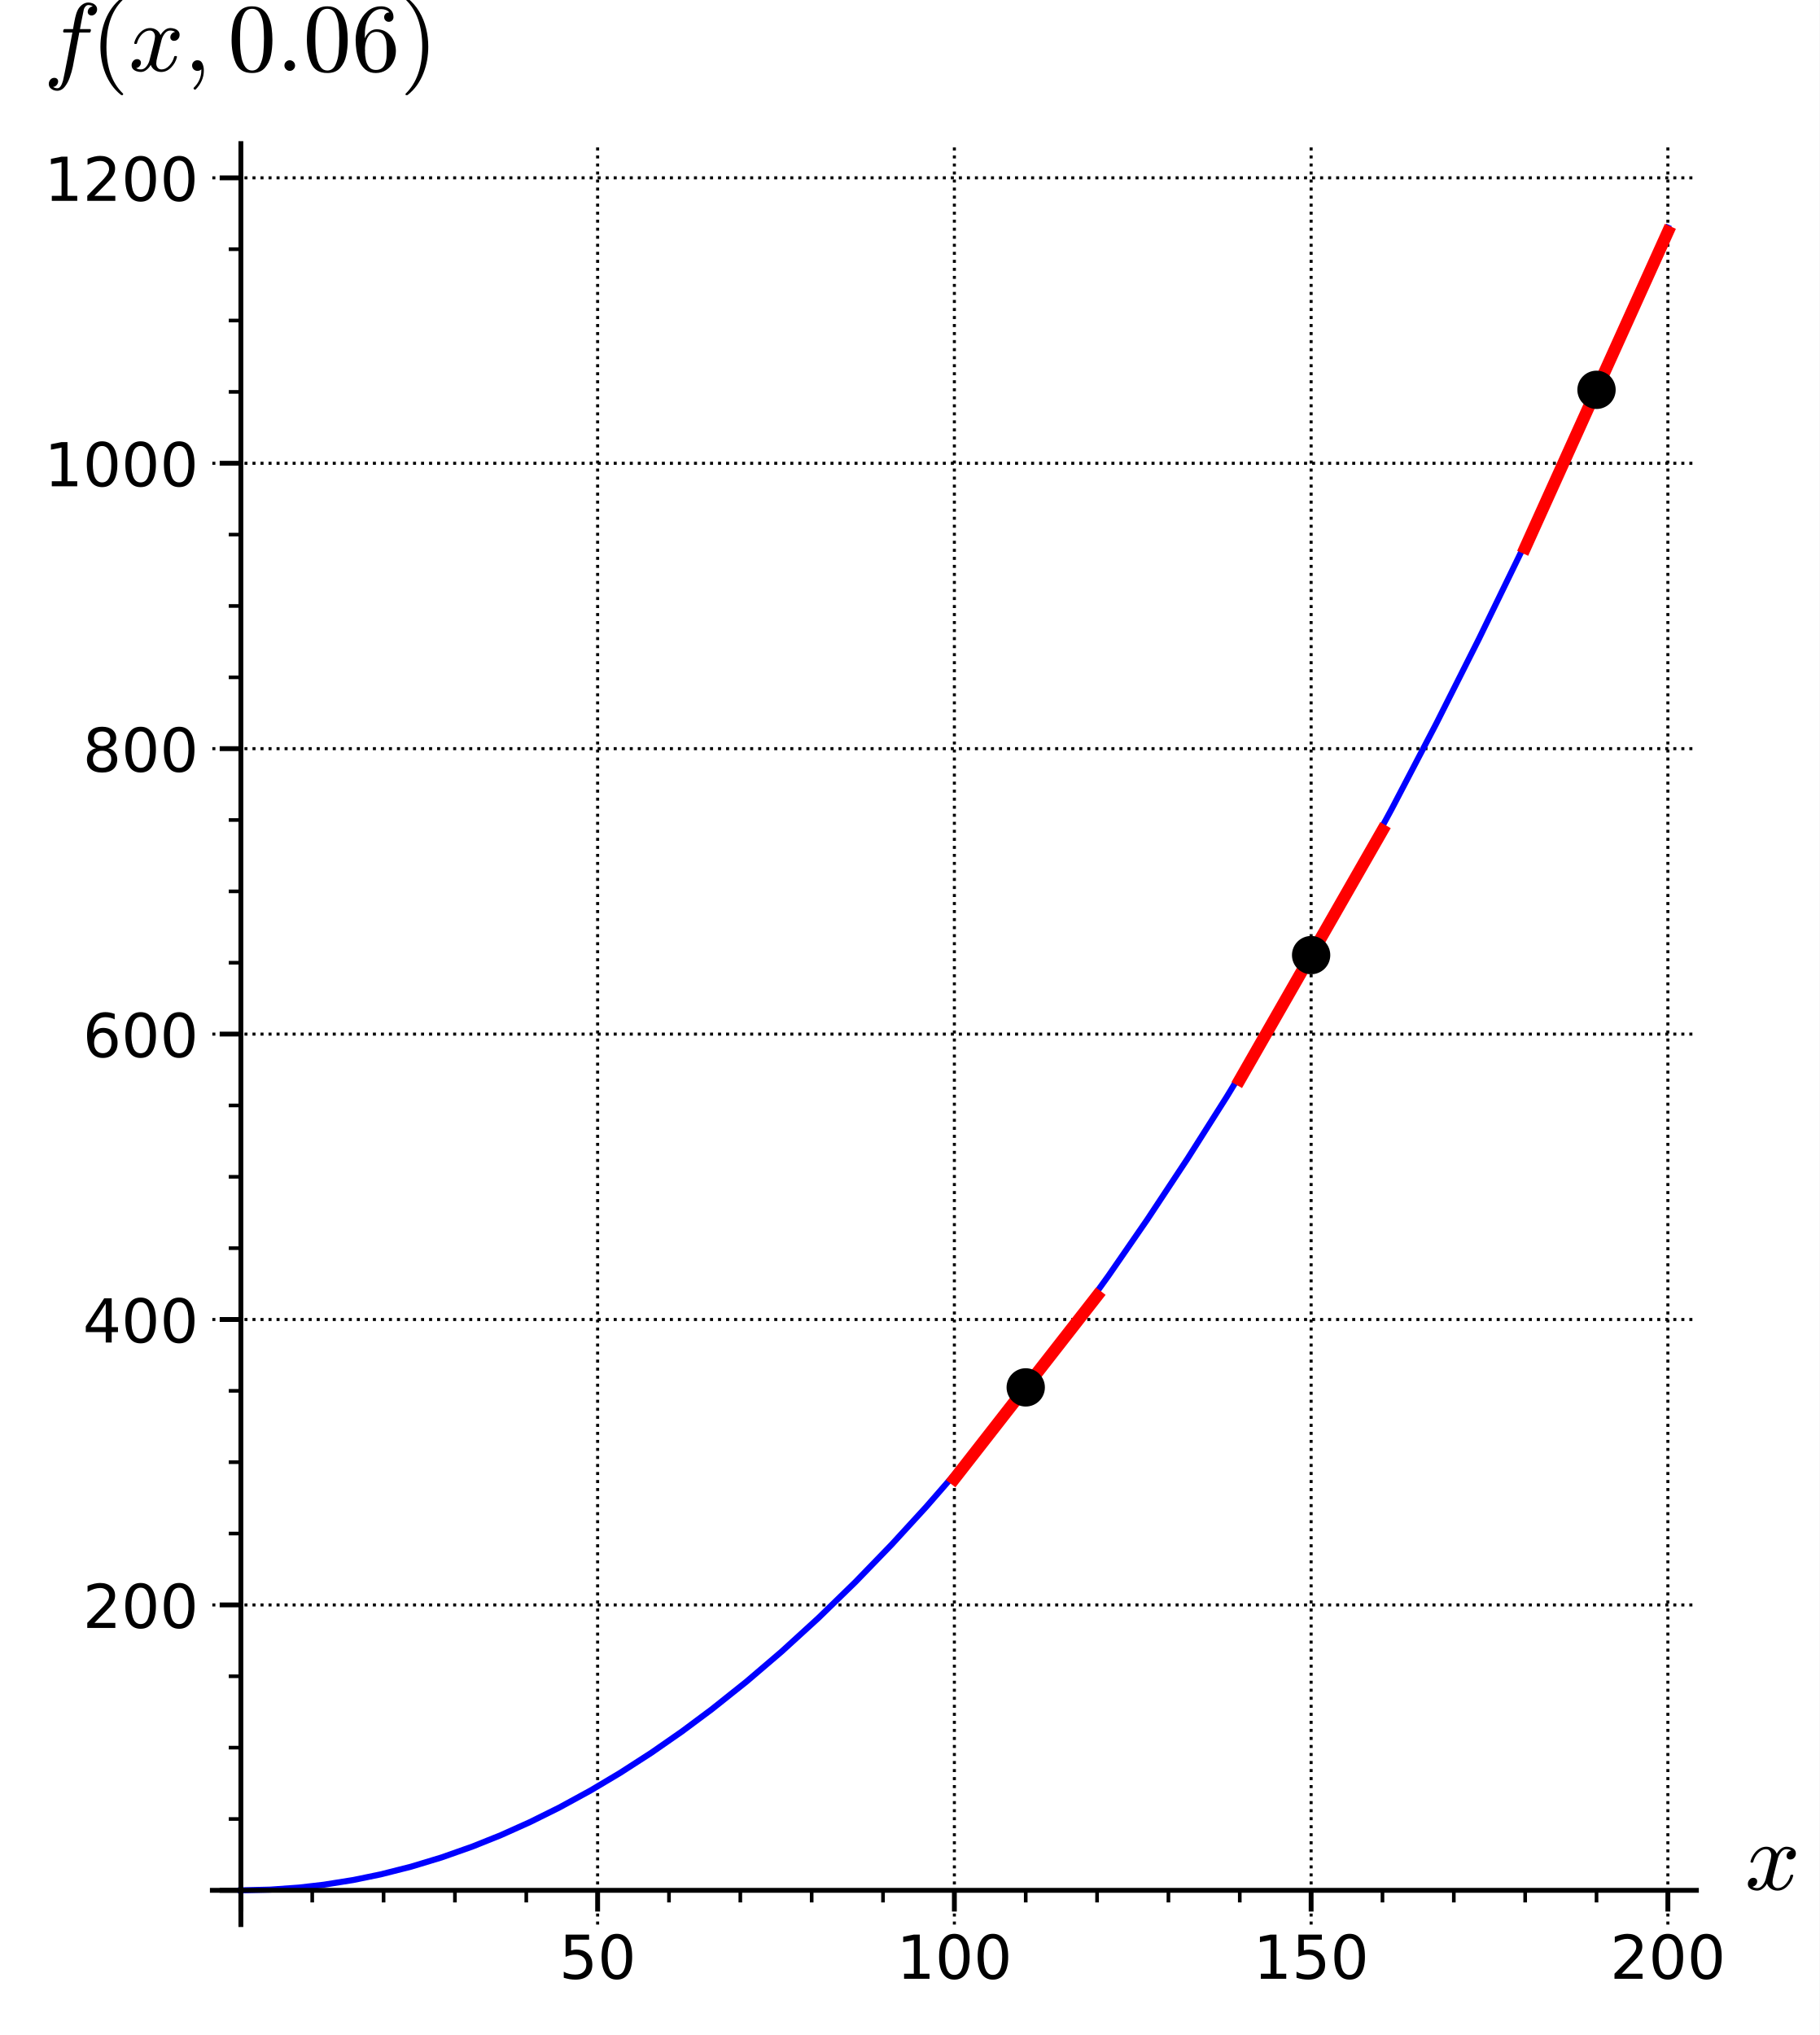
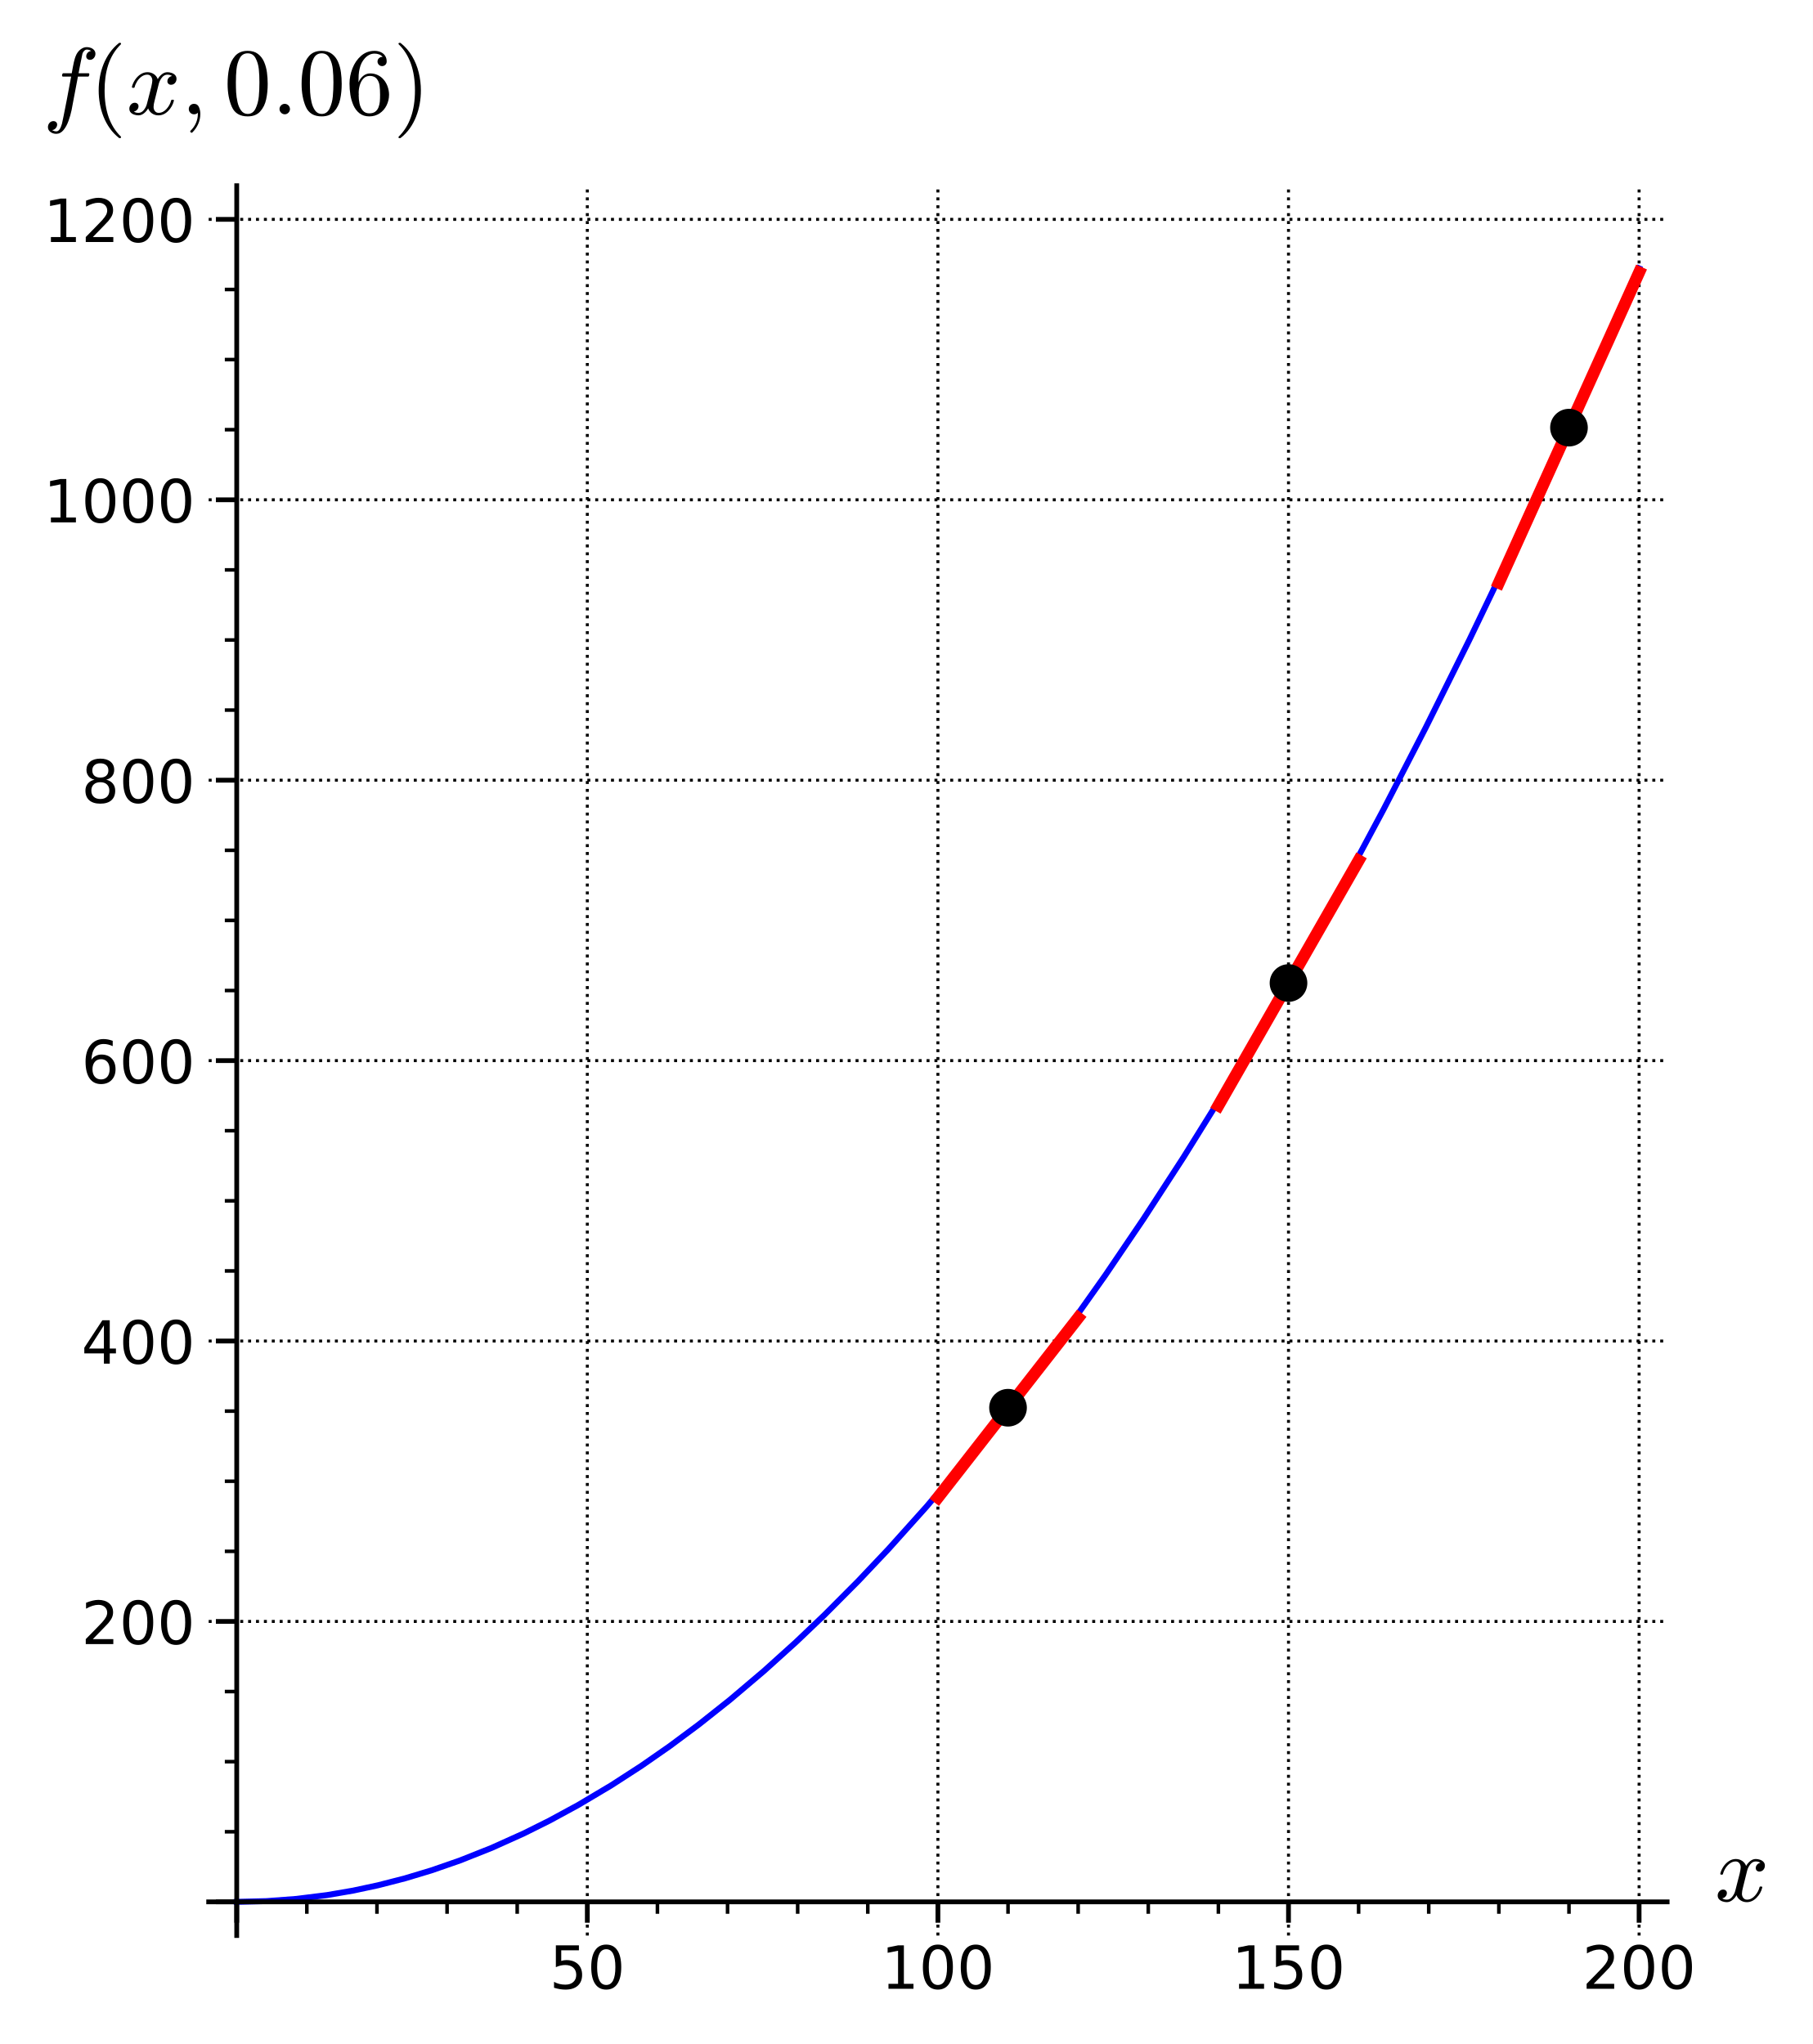
- <svg xmlns="http://www.w3.org/2000/svg" xmlns:xlink="http://www.w3.org/1999/xlink" width="300.354pt" height="335.883pt" viewBox="0 0 300.354 335.883" version="1.1">
+ <svg xmlns="http://www.w3.org/2000/svg" xmlns:xlink="http://www.w3.org/1999/xlink" width="304.494pt" height="343.383pt" viewBox="0 0 304.494 343.383" version="1.1">
  <defs>
    <style type="text/css">*{stroke-linejoin: round; stroke-linecap: butt}</style>
  </defs>
  <g id="figure_1">
    <g id="patch_1">
-       <path d="M 0 335.883  L 300.354 335.883  L 300.354 0  L 0 0  z " style="fill: #ffffff" />
+       <path d="M 0 343.383  L 304.494 343.383  L 304.494 0  L 0 0  z " style="fill: #ffffff" />
    </g>
    <g id="axes_1">
      <g id="patch_2">
-         <path d="M 35.049 317.658  L 280.014 317.658  L 280.014 23.7  L 35.049 23.7  z " style="fill: #ffffff" />
+         <path d="M 35.049 325.158  L 280.014 325.158  L 280.014 31.2  L 35.049 31.2  z " style="fill: #ffffff" />
      </g>
      <g id="matplotlib.axis_1">
        <g id="xtick_1">
          <g id="line2d_1">
-             <path d="M 39.76 317.658  L 39.76 23.7  " clip-path="url(#p3b040b413e)" style="fill: none; stroke-dasharray: 0.5,0.825; stroke-dashoffset: 0; stroke: #000000; stroke-width: 0.5" />
+             <path d="M 39.76 325.158  L 39.76 31.2  " clip-path="url(#p35eb218e7b)" style="fill: none; stroke-dasharray: 0.5,0.825; stroke-dashoffset: 0; stroke: #000000; stroke-width: 0.5" />
          </g>
          <g id="line2d_2">
            <defs>
-               <path id="m3764ca514b" d="M 0 0  L 0 3.5  " style="stroke: #000000; stroke-width: 0.8" />
+               <path id="mc2c053488d" d="M 0 0  L 0 3.5  " style="stroke: #000000; stroke-width: 0.8" />
            </defs>
            <g>
-               <use xlink:href="#m3764ca514b" x="39.76" y="312.005" style="stroke: #000000; stroke-width: 0.8" />
+               <use xlink:href="#mc2c053488d" x="39.76" y="319.505" style="stroke: #000000; stroke-width: 0.8" />
            </g>
          </g>
        </g>
        <g id="xtick_2">
          <g id="line2d_3">
-             <path d="M 98.646 317.658  L 98.646 23.7  " clip-path="url(#p3b040b413e)" style="fill: none; stroke-dasharray: 0.5,0.825; stroke-dashoffset: 0; stroke: #000000; stroke-width: 0.5" />
+             <path d="M 98.646 325.158  L 98.646 31.2  " clip-path="url(#p35eb218e7b)" style="fill: none; stroke-dasharray: 0.5,0.825; stroke-dashoffset: 0; stroke: #000000; stroke-width: 0.5" />
          </g>
          <g id="line2d_4">
            <g>
-               <use xlink:href="#m3764ca514b" x="98.646" y="312.005" style="stroke: #000000; stroke-width: 0.8" />
+               <use xlink:href="#mc2c053488d" x="98.646" y="319.505" style="stroke: #000000; stroke-width: 0.8" />
            </g>
          </g>
          <g id="text_1">
-             <g transform="translate(92.28323 326.6029) scale(0.1 -0.1)">
+             <g transform="translate(92.28323 334.1029)scale(0.1 -0.1)">
              <defs>
                <path id="DejaVuSans-35" d="M 691 4666  L 3169 4666  L 3169 4134  L 1269 4134  L 1269 2991  Q 1406 3038 1543 3061  Q 1681 3084 1819 3084  Q 2600 3084 3056 2656  Q 3513 2228 3513 1497  Q 3513 744 3044 326  Q 2575 -91 1722 -91  Q 1428 -91 1123 -41  Q 819 9 494 109  L 494 744  Q 775 591 1075 516  Q 1375 441 1709 441  Q 2250 441 2565 725  Q 2881 1009 2881 1497  Q 2881 1984 2565 2268  Q 2250 2553 1709 2553  Q 1456 2553 1204 2497  Q 953 2441 691 2322  L 691 4666  z " transform="scale(0.015625)" />
                <path id="DejaVuSans-30" d="M 2034 4250  Q 1547 4250 1301 3770  Q 1056 3291 1056 2328  Q 1056 1369 1301 889  Q 1547 409 2034 409  Q 2525 409 2770 889  Q 3016 1369 3016 2328  Q 3016 3291 2770 3770  Q 2525 4250 2034 4250  z M 2034 4750  Q 2819 4750 3233 4129  Q 3647 3509 3647 2328  Q 3647 1150 3233 529  Q 2819 -91 2034 -91  Q 1250 -91 836 529  Q 422 1150 422 2328  Q 422 3509 836 4129  Q 1250 4750 2034 4750  z " transform="scale(0.015625)" />
              </defs>
              <use xlink:href="#DejaVuSans-35" />
              <use xlink:href="#DejaVuSans-30" x="63.623" />
            </g>
          </g>
        </g>
        <g id="xtick_3">
          <g id="line2d_5">
-             <path d="M 157.531 317.658  L 157.531 23.7  " clip-path="url(#p3b040b413e)" style="fill: none; stroke-dasharray: 0.5,0.825; stroke-dashoffset: 0; stroke: #000000; stroke-width: 0.5" />
+             <path d="M 157.531 325.158  L 157.531 31.2  " clip-path="url(#p35eb218e7b)" style="fill: none; stroke-dasharray: 0.5,0.825; stroke-dashoffset: 0; stroke: #000000; stroke-width: 0.5" />
          </g>
          <g id="line2d_6">
            <g>
-               <use xlink:href="#m3764ca514b" x="157.531" y="312.005" style="stroke: #000000; stroke-width: 0.8" />
+               <use xlink:href="#mc2c053488d" x="157.531" y="319.505" style="stroke: #000000; stroke-width: 0.8" />
            </g>
          </g>
          <g id="text_2">
-             <g transform="translate(147.9877 326.6029) scale(0.1 -0.1)">
+             <g transform="translate(147.9877 334.1029)scale(0.1 -0.1)">
              <defs>
                <path id="DejaVuSans-31" d="M 794 531  L 1825 531  L 1825 4091  L 703 3866  L 703 4441  L 1819 4666  L 2450 4666  L 2450 531  L 3481 531  L 3481 0  L 794 0  L 794 531  z " transform="scale(0.015625)" />
              </defs>
              <use xlink:href="#DejaVuSans-31" />
              <use xlink:href="#DejaVuSans-30" x="63.623" />
              <use xlink:href="#DejaVuSans-30" x="127.246" />
            </g>
          </g>
        </g>
        <g id="xtick_4">
          <g id="line2d_7">
-             <path d="M 216.417 317.658  L 216.417 23.7  " clip-path="url(#p3b040b413e)" style="fill: none; stroke-dasharray: 0.5,0.825; stroke-dashoffset: 0; stroke: #000000; stroke-width: 0.5" />
+             <path d="M 216.417 325.158  L 216.417 31.2  " clip-path="url(#p35eb218e7b)" style="fill: none; stroke-dasharray: 0.5,0.825; stroke-dashoffset: 0; stroke: #000000; stroke-width: 0.5" />
          </g>
          <g id="line2d_8">
            <g>
-               <use xlink:href="#m3764ca514b" x="216.417" y="312.005" style="stroke: #000000; stroke-width: 0.8" />
+               <use xlink:href="#mc2c053488d" x="216.417" y="319.505" style="stroke: #000000; stroke-width: 0.8" />
            </g>
          </g>
          <g id="text_3">
-             <g transform="translate(206.8734 326.6029) scale(0.1 -0.1)">
+             <g transform="translate(206.8734 334.1029)scale(0.1 -0.1)">
              <use xlink:href="#DejaVuSans-31" />
              <use xlink:href="#DejaVuSans-35" x="63.623" />
              <use xlink:href="#DejaVuSans-30" x="127.246" />
            </g>
          </g>
        </g>
        <g id="xtick_5">
          <g id="line2d_9">
-             <path d="M 275.303 317.658  L 275.303 23.7  " clip-path="url(#p3b040b413e)" style="fill: none; stroke-dasharray: 0.5,0.825; stroke-dashoffset: 0; stroke: #000000; stroke-width: 0.5" />
+             <path d="M 275.303 325.158  L 275.303 31.2  " clip-path="url(#p35eb218e7b)" style="fill: none; stroke-dasharray: 0.5,0.825; stroke-dashoffset: 0; stroke: #000000; stroke-width: 0.5" />
          </g>
          <g id="line2d_10">
            <g>
-               <use xlink:href="#m3764ca514b" x="275.303" y="312.005" style="stroke: #000000; stroke-width: 0.8" />
+               <use xlink:href="#mc2c053488d" x="275.303" y="319.505" style="stroke: #000000; stroke-width: 0.8" />
            </g>
          </g>
          <g id="text_4">
-             <g transform="translate(265.7591 326.6029) scale(0.1 -0.1)">
+             <g transform="translate(265.7591 334.1029)scale(0.1 -0.1)">
              <defs>
                <path id="DejaVuSans-32" d="M 1228 531  L 3431 531  L 3431 0  L 469 0  L 469 531  Q 828 903 1448 1529  Q 2069 2156 2228 2338  Q 2531 2678 2651 2914  Q 2772 3150 2772 3378  Q 2772 3750 2511 3984  Q 2250 4219 1831 4219  Q 1534 4219 1204 4116  Q 875 4013 500 3803  L 500 4441  Q 881 4594 1212 4672  Q 1544 4750 1819 4750  Q 2544 4750 2975 4387  Q 3406 4025 3406 3419  Q 3406 3131 3298 2873  Q 3191 2616 2906 2266  Q 2828 2175 2409 1742  Q 1991 1309 1228 531  z " transform="scale(0.015625)" />
              </defs>
              <use xlink:href="#DejaVuSans-32" />
              <use xlink:href="#DejaVuSans-30" x="63.623" />
              <use xlink:href="#DejaVuSans-30" x="127.246" />
            </g>
          </g>
        </g>
        <g id="xtick_6">
          <g id="line2d_11">
            <defs>
-               <path id="m8c3f85656e" d="M 0 0  L 0 2  " style="stroke: #000000; stroke-width: 0.6" />
+               <path id="m840cf7d771" d="M 0 0  L 0 2  " style="stroke: #000000; stroke-width: 0.6" />
            </defs>
            <g>
-               <use xlink:href="#m8c3f85656e" x="51.537" y="312.005" style="stroke: #000000; stroke-width: 0.6" />
+               <use xlink:href="#m840cf7d771" x="51.537" y="319.505" style="stroke: #000000; stroke-width: 0.6" />
            </g>
          </g>
        </g>
        <g id="xtick_7">
          <g id="line2d_12">
            <g>
-               <use xlink:href="#m8c3f85656e" x="63.314" y="312.005" style="stroke: #000000; stroke-width: 0.6" />
+               <use xlink:href="#m840cf7d771" x="63.314" y="319.505" style="stroke: #000000; stroke-width: 0.6" />
            </g>
          </g>
        </g>
        <g id="xtick_8">
          <g id="line2d_13">
            <g>
-               <use xlink:href="#m8c3f85656e" x="75.091" y="312.005" style="stroke: #000000; stroke-width: 0.6" />
+               <use xlink:href="#m840cf7d771" x="75.091" y="319.505" style="stroke: #000000; stroke-width: 0.6" />
            </g>
          </g>
        </g>
        <g id="xtick_9">
          <g id="line2d_14">
            <g>
-               <use xlink:href="#m8c3f85656e" x="86.869" y="312.005" style="stroke: #000000; stroke-width: 0.6" />
+               <use xlink:href="#m840cf7d771" x="86.869" y="319.505" style="stroke: #000000; stroke-width: 0.6" />
            </g>
          </g>
        </g>
        <g id="xtick_10">
          <g id="line2d_15">
            <g>
-               <use xlink:href="#m8c3f85656e" x="110.423" y="312.005" style="stroke: #000000; stroke-width: 0.6" />
+               <use xlink:href="#m840cf7d771" x="110.423" y="319.505" style="stroke: #000000; stroke-width: 0.6" />
            </g>
          </g>
        </g>
        <g id="xtick_11">
          <g id="line2d_16">
            <g>
-               <use xlink:href="#m8c3f85656e" x="122.2" y="312.005" style="stroke: #000000; stroke-width: 0.6" />
+               <use xlink:href="#m840cf7d771" x="122.2" y="319.505" style="stroke: #000000; stroke-width: 0.6" />
            </g>
          </g>
        </g>
        <g id="xtick_12">
          <g id="line2d_17">
            <g>
-               <use xlink:href="#m8c3f85656e" x="133.977" y="312.005" style="stroke: #000000; stroke-width: 0.6" />
+               <use xlink:href="#m840cf7d771" x="133.977" y="319.505" style="stroke: #000000; stroke-width: 0.6" />
            </g>
          </g>
        </g>
        <g id="xtick_13">
          <g id="line2d_18">
            <g>
-               <use xlink:href="#m8c3f85656e" x="145.754" y="312.005" style="stroke: #000000; stroke-width: 0.6" />
+               <use xlink:href="#m840cf7d771" x="145.754" y="319.505" style="stroke: #000000; stroke-width: 0.6" />
            </g>
          </g>
        </g>
        <g id="xtick_14">
          <g id="line2d_19">
            <g>
-               <use xlink:href="#m8c3f85656e" x="169.309" y="312.005" style="stroke: #000000; stroke-width: 0.6" />
+               <use xlink:href="#m840cf7d771" x="169.309" y="319.505" style="stroke: #000000; stroke-width: 0.6" />
            </g>
          </g>
        </g>
        <g id="xtick_15">
          <g id="line2d_20">
            <g>
-               <use xlink:href="#m8c3f85656e" x="181.086" y="312.005" style="stroke: #000000; stroke-width: 0.6" />
+               <use xlink:href="#m840cf7d771" x="181.086" y="319.505" style="stroke: #000000; stroke-width: 0.6" />
            </g>
          </g>
        </g>
        <g id="xtick_16">
          <g id="line2d_21">
            <g>
-               <use xlink:href="#m8c3f85656e" x="192.863" y="312.005" style="stroke: #000000; stroke-width: 0.6" />
+               <use xlink:href="#m840cf7d771" x="192.863" y="319.505" style="stroke: #000000; stroke-width: 0.6" />
            </g>
          </g>
        </g>
        <g id="xtick_17">
          <g id="line2d_22">
            <g>
-               <use xlink:href="#m8c3f85656e" x="204.64" y="312.005" style="stroke: #000000; stroke-width: 0.6" />
+               <use xlink:href="#m840cf7d771" x="204.64" y="319.505" style="stroke: #000000; stroke-width: 0.6" />
            </g>
          </g>
        </g>
        <g id="xtick_18">
          <g id="line2d_23">
            <g>
-               <use xlink:href="#m8c3f85656e" x="228.194" y="312.005" style="stroke: #000000; stroke-width: 0.6" />
+               <use xlink:href="#m840cf7d771" x="228.194" y="319.505" style="stroke: #000000; stroke-width: 0.6" />
            </g>
          </g>
        </g>
        <g id="xtick_19">
          <g id="line2d_24">
            <g>
-               <use xlink:href="#m8c3f85656e" x="239.971" y="312.005" style="stroke: #000000; stroke-width: 0.6" />
+               <use xlink:href="#m840cf7d771" x="239.971" y="319.505" style="stroke: #000000; stroke-width: 0.6" />
            </g>
          </g>
        </g>
        <g id="xtick_20">
          <g id="line2d_25">
            <g>
-               <use xlink:href="#m8c3f85656e" x="251.749" y="312.005" style="stroke: #000000; stroke-width: 0.6" />
+               <use xlink:href="#m840cf7d771" x="251.749" y="319.505" style="stroke: #000000; stroke-width: 0.6" />
            </g>
          </g>
        </g>
        <g id="xtick_21">
          <g id="line2d_26">
            <g>
-               <use xlink:href="#m8c3f85656e" x="263.526" y="312.005" style="stroke: #000000; stroke-width: 0.6" />
+               <use xlink:href="#m840cf7d771" x="263.526" y="319.505" style="stroke: #000000; stroke-width: 0.6" />
            </g>
          </g>
        </g>
        <g id="text_5">
-           <g transform="translate(288.0138 312.0045) scale(0.16 -0.16)">
+           <g transform="translate(288.0138 319.5045)scale(0.16 -0.16)">
            <defs>
              <path id="Cmmi10-78" d="M 500 184  Q 613 97 819 97  Q 1019 97 1172 289  Q 1325 481 1381 709  L 1672 1844  Q 1741 2153 1741 2266  Q 1741 2425 1652 2544  Q 1563 2663 1403 2663  Q 1200 2663 1022 2536  Q 844 2409 722 2214  Q 600 2019 550 1819  Q 538 1778 500 1778  L 422 1778  Q 372 1778 372 1838  L 372 1856  Q 434 2094 584 2320  Q 734 2547 951 2687  Q 1169 2828 1416 2828  Q 1650 2828 1839 2703  Q 2028 2578 2106 2363  Q 2216 2559 2386 2693  Q 2556 2828 2759 2828  Q 2897 2828 3040 2779  Q 3184 2731 3275 2631  Q 3366 2531 3366 2381  Q 3366 2219 3261 2101  Q 3156 1984 2994 1984  Q 2891 1984 2822 2050  Q 2753 2116 2753 2216  Q 2753 2350 2845 2451  Q 2938 2553 3066 2572  Q 2950 2663 2747 2663  Q 2541 2663 2389 2472  Q 2238 2281 2175 2047  L 1894 916  Q 1825 659 1825 494  Q 1825 331 1917 214  Q 2009 97 2163 97  Q 2463 97 2698 361  Q 2934 625 3009 941  Q 3022 978 3059 978  L 3138 978  Q 3163 978 3178 961  Q 3194 944 3194 922  Q 3194 916 3188 903  Q 3097 522 2806 225  Q 2516 -72 2150 -72  Q 1916 -72 1727 54  Q 1538 181 1459 397  Q 1359 209 1182 68  Q 1006 -72 806 -72  Q 669 -72 523 -23  Q 378 25 287 125  Q 197 225 197 378  Q 197 528 301 651  Q 406 775 563 775  Q 669 775 741 711  Q 813 647 813 544  Q 813 409 723 309  Q 634 209 500 184  z " transform="scale(0.015625)" />
            </defs>
            <use xlink:href="#Cmmi10-78" transform="translate(0 0.8125)" />
          </g>
        </g>
      </g>
      <g id="matplotlib.axis_2">
        <g id="ytick_1">
          <g id="line2d_27">
-             <path d="M 35.049 312.005  L 280.014 312.005  " clip-path="url(#p3b040b413e)" style="fill: none; stroke-dasharray: 0.5,0.825; stroke-dashoffset: 0; stroke: #000000; stroke-width: 0.5" />
+             <path d="M 35.049 319.505  L 280.014 319.505  " clip-path="url(#p35eb218e7b)" style="fill: none; stroke-dasharray: 0.5,0.825; stroke-dashoffset: 0; stroke: #000000; stroke-width: 0.5" />
          </g>
          <g id="line2d_28">
            <defs>
-               <path id="m7ea457a2b0" d="M 0 0  L -3.5 0  " style="stroke: #000000; stroke-width: 0.8" />
+               <path id="m83a20b3c2d" d="M 0 0  L -3.5 0  " style="stroke: #000000; stroke-width: 0.8" />
            </defs>
            <g>
-               <use xlink:href="#m7ea457a2b0" x="39.76" y="312.005" style="stroke: #000000; stroke-width: 0.8" />
+               <use xlink:href="#m83a20b3c2d" x="39.76" y="319.505" style="stroke: #000000; stroke-width: 0.8" />
            </g>
          </g>
        </g>
        <g id="ytick_2">
          <g id="line2d_29">
-             <path d="M 35.049 264.896  L 280.014 264.896  " clip-path="url(#p3b040b413e)" style="fill: none; stroke-dasharray: 0.5,0.825; stroke-dashoffset: 0; stroke: #000000; stroke-width: 0.5" />
+             <path d="M 35.049 272.396  L 280.014 272.396  " clip-path="url(#p35eb218e7b)" style="fill: none; stroke-dasharray: 0.5,0.825; stroke-dashoffset: 0; stroke: #000000; stroke-width: 0.5" />
          </g>
          <g id="line2d_30">
            <g>
-               <use xlink:href="#m7ea457a2b0" x="39.76" y="264.896" style="stroke: #000000; stroke-width: 0.8" />
+               <use xlink:href="#m83a20b3c2d" x="39.76" y="272.396" style="stroke: #000000; stroke-width: 0.8" />
            </g>
          </g>
          <g id="text_6">
-             <g transform="translate(13.6725 268.6951) scale(0.1 -0.1)">
+             <g transform="translate(13.6725 276.1951)scale(0.1 -0.1)">
              <use xlink:href="#DejaVuSans-32" />
              <use xlink:href="#DejaVuSans-30" x="63.623" />
              <use xlink:href="#DejaVuSans-30" x="127.246" />
            </g>
          </g>
        </g>
        <g id="ytick_3">
          <g id="line2d_31">
-             <path d="M 35.049 217.787  L 280.014 217.787  " clip-path="url(#p3b040b413e)" style="fill: none; stroke-dasharray: 0.5,0.825; stroke-dashoffset: 0; stroke: #000000; stroke-width: 0.5" />
+             <path d="M 35.049 225.287  L 280.014 225.287  " clip-path="url(#p35eb218e7b)" style="fill: none; stroke-dasharray: 0.5,0.825; stroke-dashoffset: 0; stroke: #000000; stroke-width: 0.5" />
          </g>
          <g id="line2d_32">
            <g>
-               <use xlink:href="#m7ea457a2b0" x="39.76" y="217.787" style="stroke: #000000; stroke-width: 0.8" />
+               <use xlink:href="#m83a20b3c2d" x="39.76" y="225.287" style="stroke: #000000; stroke-width: 0.8" />
            </g>
          </g>
          <g id="text_7">
-             <g transform="translate(13.6725 221.5866) scale(0.1 -0.1)">
+             <g transform="translate(13.6725 229.0866)scale(0.1 -0.1)">
              <defs>
                <path id="DejaVuSans-34" d="M 2419 4116  L 825 1625  L 2419 1625  L 2419 4116  z M 2253 4666  L 3047 4666  L 3047 1625  L 3713 1625  L 3713 1100  L 3047 1100  L 3047 0  L 2419 0  L 2419 1100  L 313 1100  L 313 1709  L 2253 4666  z " transform="scale(0.015625)" />
              </defs>
              <use xlink:href="#DejaVuSans-34" />
              <use xlink:href="#DejaVuSans-30" x="63.623" />
              <use xlink:href="#DejaVuSans-30" x="127.246" />
            </g>
          </g>
        </g>
        <g id="ytick_4">
          <g id="line2d_33">
-             <path d="M 35.049 170.679  L 280.014 170.679  " clip-path="url(#p3b040b413e)" style="fill: none; stroke-dasharray: 0.5,0.825; stroke-dashoffset: 0; stroke: #000000; stroke-width: 0.5" />
+             <path d="M 35.049 178.179  L 280.014 178.179  " clip-path="url(#p35eb218e7b)" style="fill: none; stroke-dasharray: 0.5,0.825; stroke-dashoffset: 0; stroke: #000000; stroke-width: 0.5" />
          </g>
          <g id="line2d_34">
            <g>
-               <use xlink:href="#m7ea457a2b0" x="39.76" y="170.679" style="stroke: #000000; stroke-width: 0.8" />
+               <use xlink:href="#m83a20b3c2d" x="39.76" y="178.179" style="stroke: #000000; stroke-width: 0.8" />
            </g>
          </g>
          <g id="text_8">
-             <g transform="translate(13.6725 174.478) scale(0.1 -0.1)">
+             <g transform="translate(13.6725 181.978)scale(0.1 -0.1)">
              <defs>
                <path id="DejaVuSans-36" d="M 2113 2584  Q 1688 2584 1439 2293  Q 1191 2003 1191 1497  Q 1191 994 1439 701  Q 1688 409 2113 409  Q 2538 409 2786 701  Q 3034 994 3034 1497  Q 3034 2003 2786 2293  Q 2538 2584 2113 2584  z M 3366 4563  L 3366 3988  Q 3128 4100 2886 4159  Q 2644 4219 2406 4219  Q 1781 4219 1451 3797  Q 1122 3375 1075 2522  Q 1259 2794 1537 2939  Q 1816 3084 2150 3084  Q 2853 3084 3261 2657  Q 3669 2231 3669 1497  Q 3669 778 3244 343  Q 2819 -91 2113 -91  Q 1303 -91 875 529  Q 447 1150 447 2328  Q 447 3434 972 4092  Q 1497 4750 2381 4750  Q 2619 4750 2861 4703  Q 3103 4656 3366 4563  z " transform="scale(0.015625)" />
              </defs>
              <use xlink:href="#DejaVuSans-36" />
              <use xlink:href="#DejaVuSans-30" x="63.623" />
              <use xlink:href="#DejaVuSans-30" x="127.246" />
            </g>
          </g>
        </g>
        <g id="ytick_5">
          <g id="line2d_35">
-             <path d="M 35.049 123.57  L 280.014 123.57  " clip-path="url(#p3b040b413e)" style="fill: none; stroke-dasharray: 0.5,0.825; stroke-dashoffset: 0; stroke: #000000; stroke-width: 0.5" />
+             <path d="M 35.049 131.07  L 280.014 131.07  " clip-path="url(#p35eb218e7b)" style="fill: none; stroke-dasharray: 0.5,0.825; stroke-dashoffset: 0; stroke: #000000; stroke-width: 0.5" />
          </g>
          <g id="line2d_36">
            <g>
-               <use xlink:href="#m7ea457a2b0" x="39.76" y="123.57" style="stroke: #000000; stroke-width: 0.8" />
+               <use xlink:href="#m83a20b3c2d" x="39.76" y="131.07" style="stroke: #000000; stroke-width: 0.8" />
            </g>
          </g>
          <g id="text_9">
-             <g transform="translate(13.6725 127.3694) scale(0.1 -0.1)">
+             <g transform="translate(13.6725 134.8694)scale(0.1 -0.1)">
              <defs>
                <path id="DejaVuSans-38" d="M 2034 2216  Q 1584 2216 1326 1975  Q 1069 1734 1069 1313  Q 1069 891 1326 650  Q 1584 409 2034 409  Q 2484 409 2743 651  Q 3003 894 3003 1313  Q 3003 1734 2745 1975  Q 2488 2216 2034 2216  z M 1403 2484  Q 997 2584 770 2862  Q 544 3141 544 3541  Q 544 4100 942 4425  Q 1341 4750 2034 4750  Q 2731 4750 3128 4425  Q 3525 4100 3525 3541  Q 3525 3141 3298 2862  Q 3072 2584 2669 2484  Q 3125 2378 3379 2068  Q 3634 1759 3634 1313  Q 3634 634 3220 271  Q 2806 -91 2034 -91  Q 1263 -91 848 271  Q 434 634 434 1313  Q 434 1759 690 2068  Q 947 2378 1403 2484  z M 1172 3481  Q 1172 3119 1398 2916  Q 1625 2713 2034 2713  Q 2441 2713 2670 2916  Q 2900 3119 2900 3481  Q 2900 3844 2670 4047  Q 2441 4250 2034 4250  Q 1625 4250 1398 4047  Q 1172 3844 1172 3481  z " transform="scale(0.015625)" />
              </defs>
              <use xlink:href="#DejaVuSans-38" />
              <use xlink:href="#DejaVuSans-30" x="63.623" />
              <use xlink:href="#DejaVuSans-30" x="127.246" />
            </g>
          </g>
        </g>
        <g id="ytick_6">
          <g id="line2d_37">
-             <path d="M 35.049 76.462  L 280.014 76.462  " clip-path="url(#p3b040b413e)" style="fill: none; stroke-dasharray: 0.5,0.825; stroke-dashoffset: 0; stroke: #000000; stroke-width: 0.5" />
+             <path d="M 35.049 83.962  L 280.014 83.962  " clip-path="url(#p35eb218e7b)" style="fill: none; stroke-dasharray: 0.5,0.825; stroke-dashoffset: 0; stroke: #000000; stroke-width: 0.5" />
          </g>
          <g id="line2d_38">
            <g>
-               <use xlink:href="#m7ea457a2b0" x="39.76" y="76.462" style="stroke: #000000; stroke-width: 0.8" />
+               <use xlink:href="#m83a20b3c2d" x="39.76" y="83.962" style="stroke: #000000; stroke-width: 0.8" />
            </g>
          </g>
          <g id="text_10">
-             <g transform="translate(7.31 80.26083) scale(0.1 -0.1)">
+             <g transform="translate(7.31 87.76083)scale(0.1 -0.1)">
              <use xlink:href="#DejaVuSans-31" />
              <use xlink:href="#DejaVuSans-30" x="63.623" />
              <use xlink:href="#DejaVuSans-30" x="127.246" />
              <use xlink:href="#DejaVuSans-30" x="190.869" />
            </g>
          </g>
        </g>
        <g id="ytick_7">
          <g id="line2d_39">
-             <path d="M 35.049 29.353  L 280.014 29.353  " clip-path="url(#p3b040b413e)" style="fill: none; stroke-dasharray: 0.5,0.825; stroke-dashoffset: 0; stroke: #000000; stroke-width: 0.5" />
+             <path d="M 35.049 36.853  L 280.014 36.853  " clip-path="url(#p35eb218e7b)" style="fill: none; stroke-dasharray: 0.5,0.825; stroke-dashoffset: 0; stroke: #000000; stroke-width: 0.5" />
          </g>
          <g id="line2d_40">
            <g>
-               <use xlink:href="#m7ea457a2b0" x="39.76" y="29.353" style="stroke: #000000; stroke-width: 0.8" />
+               <use xlink:href="#m83a20b3c2d" x="39.76" y="36.853" style="stroke: #000000; stroke-width: 0.8" />
            </g>
          </g>
          <g id="text_11">
-             <g transform="translate(7.31 33.15225) scale(0.1 -0.1)">
+             <g transform="translate(7.31 40.65225)scale(0.1 -0.1)">
              <use xlink:href="#DejaVuSans-31" />
              <use xlink:href="#DejaVuSans-32" x="63.623" />
              <use xlink:href="#DejaVuSans-30" x="127.246" />
              <use xlink:href="#DejaVuSans-30" x="190.869" />
            </g>
          </g>
        </g>
        <g id="ytick_8">
          <g id="line2d_41">
            <defs>
-               <path id="medbfc03cd0" d="M 0 0  L -2 0  " style="stroke: #000000; stroke-width: 0.6" />
+               <path id="mc28f94ceaf" d="M 0 0  L -2 0  " style="stroke: #000000; stroke-width: 0.6" />
            </defs>
            <g>
-               <use xlink:href="#medbfc03cd0" x="39.76" y="300.227" style="stroke: #000000; stroke-width: 0.6" />
+               <use xlink:href="#mc28f94ceaf" x="39.76" y="307.727" style="stroke: #000000; stroke-width: 0.6" />
            </g>
          </g>
        </g>
        <g id="ytick_9">
          <g id="line2d_42">
            <g>
-               <use xlink:href="#medbfc03cd0" x="39.76" y="288.45" style="stroke: #000000; stroke-width: 0.6" />
+               <use xlink:href="#mc28f94ceaf" x="39.76" y="295.95" style="stroke: #000000; stroke-width: 0.6" />
            </g>
          </g>
        </g>
        <g id="ytick_10">
          <g id="line2d_43">
            <g>
-               <use xlink:href="#medbfc03cd0" x="39.76" y="276.673" style="stroke: #000000; stroke-width: 0.6" />
+               <use xlink:href="#mc28f94ceaf" x="39.76" y="284.173" style="stroke: #000000; stroke-width: 0.6" />
            </g>
          </g>
        </g>
        <g id="ytick_11">
          <g id="line2d_44">
            <g>
-               <use xlink:href="#medbfc03cd0" x="39.76" y="253.119" style="stroke: #000000; stroke-width: 0.6" />
+               <use xlink:href="#mc28f94ceaf" x="39.76" y="260.619" style="stroke: #000000; stroke-width: 0.6" />
            </g>
          </g>
        </g>
        <g id="ytick_12">
          <g id="line2d_45">
            <g>
-               <use xlink:href="#medbfc03cd0" x="39.76" y="241.342" style="stroke: #000000; stroke-width: 0.6" />
+               <use xlink:href="#mc28f94ceaf" x="39.76" y="248.842" style="stroke: #000000; stroke-width: 0.6" />
            </g>
          </g>
        </g>
        <g id="ytick_13">
          <g id="line2d_46">
            <g>
-               <use xlink:href="#medbfc03cd0" x="39.76" y="229.564" style="stroke: #000000; stroke-width: 0.6" />
+               <use xlink:href="#mc28f94ceaf" x="39.76" y="237.064" style="stroke: #000000; stroke-width: 0.6" />
            </g>
          </g>
        </g>
        <g id="ytick_14">
          <g id="line2d_47">
            <g>
-               <use xlink:href="#medbfc03cd0" x="39.76" y="206.01" style="stroke: #000000; stroke-width: 0.6" />
+               <use xlink:href="#mc28f94ceaf" x="39.76" y="213.51" style="stroke: #000000; stroke-width: 0.6" />
            </g>
          </g>
        </g>
        <g id="ytick_15">
          <g id="line2d_48">
            <g>
-               <use xlink:href="#medbfc03cd0" x="39.76" y="194.233" style="stroke: #000000; stroke-width: 0.6" />
+               <use xlink:href="#mc28f94ceaf" x="39.76" y="201.733" style="stroke: #000000; stroke-width: 0.6" />
            </g>
          </g>
        </g>
        <g id="ytick_16">
          <g id="line2d_49">
            <g>
-               <use xlink:href="#medbfc03cd0" x="39.76" y="182.456" style="stroke: #000000; stroke-width: 0.6" />
+               <use xlink:href="#mc28f94ceaf" x="39.76" y="189.956" style="stroke: #000000; stroke-width: 0.6" />
            </g>
          </g>
        </g>
        <g id="ytick_17">
          <g id="line2d_50">
            <g>
-               <use xlink:href="#medbfc03cd0" x="39.76" y="158.902" style="stroke: #000000; stroke-width: 0.6" />
+               <use xlink:href="#mc28f94ceaf" x="39.76" y="166.402" style="stroke: #000000; stroke-width: 0.6" />
            </g>
          </g>
        </g>
        <g id="ytick_18">
          <g id="line2d_51">
            <g>
-               <use xlink:href="#medbfc03cd0" x="39.76" y="147.124" style="stroke: #000000; stroke-width: 0.6" />
+               <use xlink:href="#mc28f94ceaf" x="39.76" y="154.624" style="stroke: #000000; stroke-width: 0.6" />
            </g>
          </g>
        </g>
        <g id="ytick_19">
          <g id="line2d_52">
            <g>
-               <use xlink:href="#medbfc03cd0" x="39.76" y="135.347" style="stroke: #000000; stroke-width: 0.6" />
+               <use xlink:href="#mc28f94ceaf" x="39.76" y="142.847" style="stroke: #000000; stroke-width: 0.6" />
            </g>
          </g>
        </g>
        <g id="ytick_20">
          <g id="line2d_53">
            <g>
-               <use xlink:href="#medbfc03cd0" x="39.76" y="111.793" style="stroke: #000000; stroke-width: 0.6" />
+               <use xlink:href="#mc28f94ceaf" x="39.76" y="119.293" style="stroke: #000000; stroke-width: 0.6" />
            </g>
          </g>
        </g>
        <g id="ytick_21">
          <g id="line2d_54">
            <g>
-               <use xlink:href="#medbfc03cd0" x="39.76" y="100.016" style="stroke: #000000; stroke-width: 0.6" />
+               <use xlink:href="#mc28f94ceaf" x="39.76" y="107.516" style="stroke: #000000; stroke-width: 0.6" />
            </g>
          </g>
        </g>
        <g id="ytick_22">
          <g id="line2d_55">
            <g>
-               <use xlink:href="#medbfc03cd0" x="39.76" y="88.239" style="stroke: #000000; stroke-width: 0.6" />
+               <use xlink:href="#mc28f94ceaf" x="39.76" y="95.739" style="stroke: #000000; stroke-width: 0.6" />
            </g>
          </g>
        </g>
        <g id="ytick_23">
          <g id="line2d_56">
            <g>
-               <use xlink:href="#medbfc03cd0" x="39.76" y="64.684" style="stroke: #000000; stroke-width: 0.6" />
+               <use xlink:href="#mc28f94ceaf" x="39.76" y="72.184" style="stroke: #000000; stroke-width: 0.6" />
            </g>
          </g>
        </g>
        <g id="ytick_24">
          <g id="line2d_57">
            <g>
-               <use xlink:href="#medbfc03cd0" x="39.76" y="52.907" style="stroke: #000000; stroke-width: 0.6" />
+               <use xlink:href="#mc28f94ceaf" x="39.76" y="60.407" style="stroke: #000000; stroke-width: 0.6" />
            </g>
          </g>
        </g>
        <g id="ytick_25">
          <g id="line2d_58">
            <g>
-               <use xlink:href="#medbfc03cd0" x="39.76" y="41.13" style="stroke: #000000; stroke-width: 0.6" />
+               <use xlink:href="#mc28f94ceaf" x="39.76" y="48.63" style="stroke: #000000; stroke-width: 0.6" />
            </g>
          </g>
        </g>
        <g id="text_12">
-           <g transform="translate(7.2 11.7) scale(0.16 -0.16)">
+           <g transform="translate(7.2 19.2)scale(0.16 -0.16)">
            <defs>
              <path id="Cmmi10-66" d="M 622 -1056  Q 741 -1147 909 -1147  Q 1138 -1147 1281 -641  Q 1341 -397 1606 966  L 1900 2534  L 1350 2534  Q 1288 2534 1288 2619  Q 1313 2759 1369 2759  L 1941 2759  L 2016 3175  Q 2053 3369 2084 3508  Q 2116 3647 2152 3765  Q 2188 3884 2259 4031  Q 2369 4241 2555 4377  Q 2741 4513 2956 4513  Q 3097 4513 3230 4461  Q 3363 4409 3447 4306  Q 3531 4203 3531 4063  Q 3531 3900 3423 3779  Q 3316 3659 3163 3659  Q 3059 3659 2986 3723  Q 2913 3788 2913 3891  Q 2913 4031 3008 4136  Q 3103 4241 3244 4256  Q 3125 4347 2950 4347  Q 2853 4347 2767 4256  Q 2681 4166 2656 4063  Q 2616 3900 2478 3181  L 2400 2759  L 3059 2759  Q 3122 2759 3122 2675  Q 3119 2659 3109 2620  Q 3100 2581 3083 2557  Q 3066 2534 3041 2534  L 2356 2534  L 2059 972  Q 2003 631 1929 279  Q 1856 -72 1723 -442  Q 1591 -813 1384 -1063  Q 1178 -1313 897 -1313  Q 681 -1313 511 -1189  Q 341 -1066 341 -863  Q 341 -700 445 -579  Q 550 -459 709 -459  Q 816 -459 887 -523  Q 959 -588 959 -691  Q 959 -828 857 -942  Q 756 -1056 622 -1056  z " transform="scale(0.015625)" />
              <path id="Cmr10-28" d="M 1984 -1588  Q 1628 -1306 1370 -942  Q 1113 -578 948 -165  Q 784 247 703 697  Q 622 1147 622 1600  Q 622 2059 703 2509  Q 784 2959 951 3375  Q 1119 3791 1378 4153  Q 1638 4516 1984 4788  Q 1984 4800 2016 4800  L 2075 4800  Q 2094 4800 2109 4783  Q 2125 4766 2125 4744  Q 2125 4716 2113 4703  Q 1800 4397 1592 4047  Q 1384 3697 1257 3301  Q 1131 2906 1075 2482  Q 1019 2059 1019 1600  Q 1019 -434 2106 -1491  Q 2125 -1509 2125 -1544  Q 2125 -1559 2108 -1579  Q 2091 -1600 2075 -1600  L 2016 -1600  Q 1984 -1600 1984 -1588  z " transform="scale(0.015625)" />
              <path id="Cmmi10-3b" d="M 634 -1153  Q 634 -1125 659 -1100  Q 891 -878 1019 -587  Q 1147 -297 1147 25  L 1147 103  Q 1044 0 891 0  Q 744 0 641 103  Q 538 206 538 353  Q 538 503 641 603  Q 744 703 891 703  Q 1119 703 1216 492  Q 1313 281 1313 25  Q 1313 -331 1170 -651  Q 1028 -972 769 -1228  Q 744 -1241 728 -1241  Q 697 -1241 665 -1212  Q 634 -1184 634 -1153  z " transform="scale(0.015625)" />
              <path id="Cmr10-30" d="M 1600 -141  Q 816 -141 533 504  Q 250 1150 250 2041  Q 250 2597 351 3087  Q 453 3578 754 3920  Q 1056 4263 1600 4263  Q 2022 4263 2290 4056  Q 2559 3850 2700 3523  Q 2841 3197 2892 2823  Q 2944 2450 2944 2041  Q 2944 1491 2842 1011  Q 2741 531 2444 195  Q 2147 -141 1600 -141  z M 1600 25  Q 1956 25 2131 390  Q 2306 756 2347 1200  Q 2388 1644 2388 2144  Q 2388 2625 2347 3031  Q 2306 3438 2132 3767  Q 1959 4097 1600 4097  Q 1238 4097 1063 3765  Q 888 3434 847 3029  Q 806 2625 806 2144  Q 806 1788 823 1472  Q 841 1156 916 820  Q 991 484 1158 254  Q 1325 25 1600 25  z " transform="scale(0.015625)" />
              <path id="Cmmi10-3a" d="M 538 353  Q 538 497 644 600  Q 750 703 891 703  Q 978 703 1062 656  Q 1147 609 1194 525  Q 1241 441 1241 353  Q 1241 213 1137 106  Q 1034 0 891 0  Q 750 0 644 106  Q 538 213 538 353  z " transform="scale(0.015625)" />
              <path id="Cmr10-36" d="M 1600 -141  Q 1203 -141 937 70  Q 672 281 526 617  Q 381 953 325 1322  Q 269 1691 269 2069  Q 269 2575 466 3084  Q 663 3594 1045 3928  Q 1428 4263 1953 4263  Q 2172 4263 2361 4180  Q 2550 4097 2658 3936  Q 2766 3775 2766 3547  Q 2766 3416 2677 3327  Q 2588 3238 2456 3238  Q 2331 3238 2240 3328  Q 2150 3419 2150 3547  Q 2150 3672 2240 3762  Q 2331 3853 2456 3853  L 2491 3853  Q 2409 3969 2261 4023  Q 2113 4078 1953 4078  Q 1759 4078 1595 3993  Q 1431 3909 1300 3765  Q 1169 3622 1081 3448  Q 994 3275 945 3053  Q 897 2831 884 2637  Q 872 2444 872 2150  Q 984 2413 1190 2580  Q 1397 2747 1656 2747  Q 1941 2747 2175 2631  Q 2409 2516 2578 2311  Q 2747 2106 2836 1843  Q 2925 1581 2925 1313  Q 2925 938 2758 598  Q 2591 259 2287 59  Q 1984 -141 1600 -141  z M 1600 63  Q 1847 63 1997 175  Q 2147 288 2217 473  Q 2288 659 2305 848  Q 2322 1038 2322 1313  Q 2322 1675 2287 1931  Q 2253 2188 2100 2383  Q 1947 2578 1631 2578  Q 1372 2578 1205 2403  Q 1038 2228 961 1961  Q 884 1694 884 1447  Q 884 1363 891 1319  Q 891 1309 889 1303  Q 888 1297 884 1288  Q 884 1013 940 731  Q 997 450 1156 256  Q 1316 63 1600 63  z " transform="scale(0.015625)" />
              <path id="Cmr10-29" d="M 416 -1600  Q 359 -1600 359 -1544  Q 359 -1516 372 -1503  Q 1466 -434 1466 1600  Q 1466 3634 384 4691  Q 359 4706 359 4744  Q 359 4766 376 4783  Q 394 4800 416 4800  L 475 4800  Q 494 4800 506 4788  Q 966 4425 1272 3906  Q 1578 3388 1720 2800  Q 1863 2213 1863 1600  Q 1863 1147 1786 708  Q 1709 269 1542 -157  Q 1375 -584 1119 -945  Q 863 -1306 506 -1588  Q 494 -1600 475 -1600  L 416 -1600  z " transform="scale(0.015625)" />
            </defs>
            <use xlink:href="#Cmmi10-66" />
            <use xlink:href="#Cmr10-28" transform="translate(48.87695 0)" />
            <use xlink:href="#Cmmi10-78" transform="translate(87.69531 0)" />
            <use xlink:href="#Cmmi10-3b" transform="translate(144.7754 0)" />
            <use xlink:href="#Cmr10-30" transform="translate(190.0195 0)" />
            <use xlink:href="#Cmmi10-3a" transform="translate(240.0195 0)" />
            <use xlink:href="#Cmr10-30" transform="translate(267.7051 0)" />
            <use xlink:href="#Cmr10-36" transform="translate(317.7051 0)" />
            <use xlink:href="#Cmr10-29" transform="translate(367.7051 0)" />
          </g>
        </g>
      </g>
      <g id="line2d_59">
-         <path d="M 39.76 312.005  L 44.64 311.887  L 49.361 311.549  L 53.437 311.079  L 58.332 310.298  L 62.848 309.368  L 67.842 308.104  L 72.879 306.579  L 78.044 304.755  L 82.694 302.887  L 87.473 300.744  L 92.292 298.355  L 97.474 295.529  L 102.314 292.65  L 107.486 289.317  L 112.555 285.794  L 117.453 282.148  L 123.194 277.573  L 129.003 272.611  L 135.081 267.063  L 141.17 261.138  L 147.164 254.946  L 152.872 248.72  L 158.771 241.949  L 164.762 234.718  L 170.665 227.245  L 176.854 219.041  L 182.998 210.522  L 189.354 201.316  L 195.995 191.271  L 202.464 181.065  L 209.147 170.087  L 215.732 158.84  L 222.63 146.596  L 229.758 133.449  L 237.051 119.478  L 244.113 105.45  L 251.101 91.08  L 258.246 75.891  L 265.492 59.969  L 272.85 43.27  L 275.303 37.586  L 275.303 37.586  " clip-path="url(#p3b040b413e)" style="fill: none; stroke: #0000ff; stroke-linecap: square" />
+         <path d="M 39.76 319.505  L 44.75 319.381  L 49.796 319.006  L 54.913 318.369  L 59.301 317.616  L 63.519 316.712  L 68.018 315.555  L 72.463 314.215  L 77.231 312.56  L 82.579 310.436  L 87.966 308.01  L 92.272 305.865  L 97.111 303.236  L 102.647 299.943  L 107.73 296.653  L 112.462 293.361  L 117.331 289.742  L 122.594 285.566  L 128.323 280.709  L 133.659 275.894  L 138.433 271.346  L 144.179 265.574  L 149.266 260.191  L 155.597 253.135  L 161.857 245.767  L 168.104 238.029  L 173.853 230.567  L 179.395 223.064  L 185.642 214.242  L 192.026 204.826  L 198.772 194.439  L 205.601 183.467  L 212.113 172.574  L 218.184 162.041  L 225.345 149.148  L 232.396 135.957  L 239.457 122.254  L 246.795 107.492  L 253.651 93.218  L 261.109 77.163  L 267.776 62.343  L 275.303 45.086  L 275.303 45.086  " clip-path="url(#p35eb218e7b)" style="fill: none; stroke: #0000ff; stroke-linecap: square" />
      </g>
      <g id="line2d_60">
-         <path d="M 157.531 244.086  L 181.086 213.9  L 181.086 213.9  " clip-path="url(#p3b040b413e)" style="fill: none; stroke: #ff0000; stroke-width: 2; stroke-linecap: square" />
+         <path d="M 157.531 251.586  L 181.086 221.4  L 181.086 221.4  " clip-path="url(#p35eb218e7b)" style="fill: none; stroke: #ff0000; stroke-width: 2; stroke-linecap: square" />
      </g>
      <g id="line2d_61">
-         <path d="M 204.64 178.225  L 228.194 137.062  L 228.194 137.062  " clip-path="url(#p3b040b413e)" style="fill: none; stroke: #ff0000; stroke-width: 2; stroke-linecap: square" />
+         <path d="M 204.64 185.725  L 228.194 144.562  L 228.194 144.562  " clip-path="url(#p35eb218e7b)" style="fill: none; stroke: #ff0000; stroke-width: 2; stroke-linecap: square" />
      </g>
      <g id="line2d_62">
-         <path d="M 251.749 90.411  L 275.303 38.272  L 275.303 38.272  " clip-path="url(#p3b040b413e)" style="fill: none; stroke: #ff0000; stroke-width: 2; stroke-linecap: square" />
+         <path d="M 251.749 97.911  L 275.303 45.772  L 275.303 45.772  " clip-path="url(#p35eb218e7b)" style="fill: none; stroke: #ff0000; stroke-width: 2; stroke-linecap: square" />
      </g>
      <g id="patch_3">
-         <path d="M 39.76 317.658  L 39.76 23.7  " style="fill: none; stroke: #000000; stroke-width: 0.8; stroke-linejoin: miter; stroke-linecap: square" />
+         <path d="M 39.76 325.158  L 39.76 31.2  " style="fill: none; stroke: #000000; stroke-width: 0.8; stroke-linejoin: miter; stroke-linecap: square" />
      </g>
      <g id="patch_4">
-         <path d="M 35.049 312.005  L 280.014 312.005  " style="fill: none; stroke: #000000; stroke-width: 0.8; stroke-linejoin: miter; stroke-linecap: square" />
+         <path d="M 35.049 319.505  L 280.014 319.505  " style="fill: none; stroke: #000000; stroke-width: 0.8; stroke-linejoin: miter; stroke-linecap: square" />
      </g>
      <g id="PathCollection_1">
-         <path d="M 169.309 232.155  C 170.147 232.155 170.952 231.822 171.545 231.229  C 172.138 230.636 172.471 229.831 172.471 228.993  C 172.471 228.154 172.138 227.35 171.545 226.757  C 170.952 226.164 170.147 225.83 169.309 225.83  C 168.47 225.83 167.666 226.164 167.073 226.757  C 166.48 227.35 166.146 228.154 166.146 228.993  C 166.146 229.831 166.48 230.636 167.073 231.229  C 167.666 231.822 168.47 232.155 169.309 232.155  z " clip-path="url(#p3b040b413e)" />
+         <path d="M 169.309 239.655  C 170.147 239.655 170.952 239.322 171.545 238.729  C 172.138 238.136 172.471 237.331 172.471 236.493  C 172.471 235.654 172.138 234.85 171.545 234.257  C 170.952 233.664 170.147 233.33 169.309 233.33  C 168.47 233.33 167.666 233.664 167.073 234.257  C 166.48 234.85 166.146 235.654 166.146 236.493  C 166.146 237.331 166.48 238.136 167.073 238.729  C 167.666 239.322 168.47 239.655 169.309 239.655  z " clip-path="url(#p35eb218e7b)" />
      </g>
      <g id="PathCollection_2">
-         <path d="M 216.417 160.806  C 217.256 160.806 218.06 160.473 218.653 159.88  C 219.246 159.287 219.579 158.482 219.579 157.644  C 219.579 156.805 219.246 156.001 218.653 155.408  C 218.06 154.815 217.256 154.482 216.417 154.482  C 215.579 154.482 214.774 154.815 214.181 155.408  C 213.588 156.001 213.255 156.805 213.255 157.644  C 213.255 158.482 213.588 159.287 214.181 159.88  C 214.774 160.473 215.579 160.806 216.417 160.806  z " clip-path="url(#p3b040b413e)" />
+         <path d="M 216.417 168.306  C 217.256 168.306 218.06 167.973 218.653 167.38  C 219.246 166.787 219.579 165.982 219.579 165.144  C 219.579 164.305 219.246 163.501 218.653 162.908  C 218.06 162.315 217.256 161.982 216.417 161.982  C 215.579 161.982 214.774 162.315 214.181 162.908  C 213.588 163.501 213.255 164.305 213.255 165.144  C 213.255 165.982 213.588 166.787 214.181 167.38  C 214.774 167.973 215.579 168.306 216.417 168.306  z " clip-path="url(#p35eb218e7b)" />
      </g>
      <g id="PathCollection_3">
-         <path d="M 263.526 67.504  C 264.364 67.504 265.169 67.17 265.762 66.577  C 266.355 65.984 266.688 65.18 266.688 64.341  C 266.688 63.503 266.355 62.698 265.762 62.105  C 265.169 61.512 264.364 61.179 263.526 61.179  C 262.687 61.179 261.883 61.512 261.29 62.105  C 260.697 62.698 260.363 63.503 260.363 64.341  C 260.363 65.18 260.697 65.984 261.29 66.577  C 261.883 67.17 262.687 67.504 263.526 67.504  z " clip-path="url(#p3b040b413e)" />
+         <path d="M 263.526 75.004  C 264.364 75.004 265.169 74.67 265.762 74.077  C 266.355 73.484 266.688 72.68 266.688 71.841  C 266.688 71.003 266.355 70.198 265.762 69.605  C 265.169 69.012 264.364 68.679 263.526 68.679  C 262.687 68.679 261.883 69.012 261.29 69.605  C 260.697 70.198 260.363 71.003 260.363 71.841  C 260.363 72.68 260.697 73.484 261.29 74.077  C 261.883 74.67 262.687 75.004 263.526 75.004  z " clip-path="url(#p35eb218e7b)" />
      </g>
    </g>
  </g>
  <defs>
-     <clipPath id="p3b040b413e">
-       <rect x="35.049" y="23.7" width="244.965" height="293.958" />
+     <clipPath id="p35eb218e7b">
+       <rect x="35.049" y="31.2" width="244.965" height="293.958" />
    </clipPath>
  </defs>
</svg>
